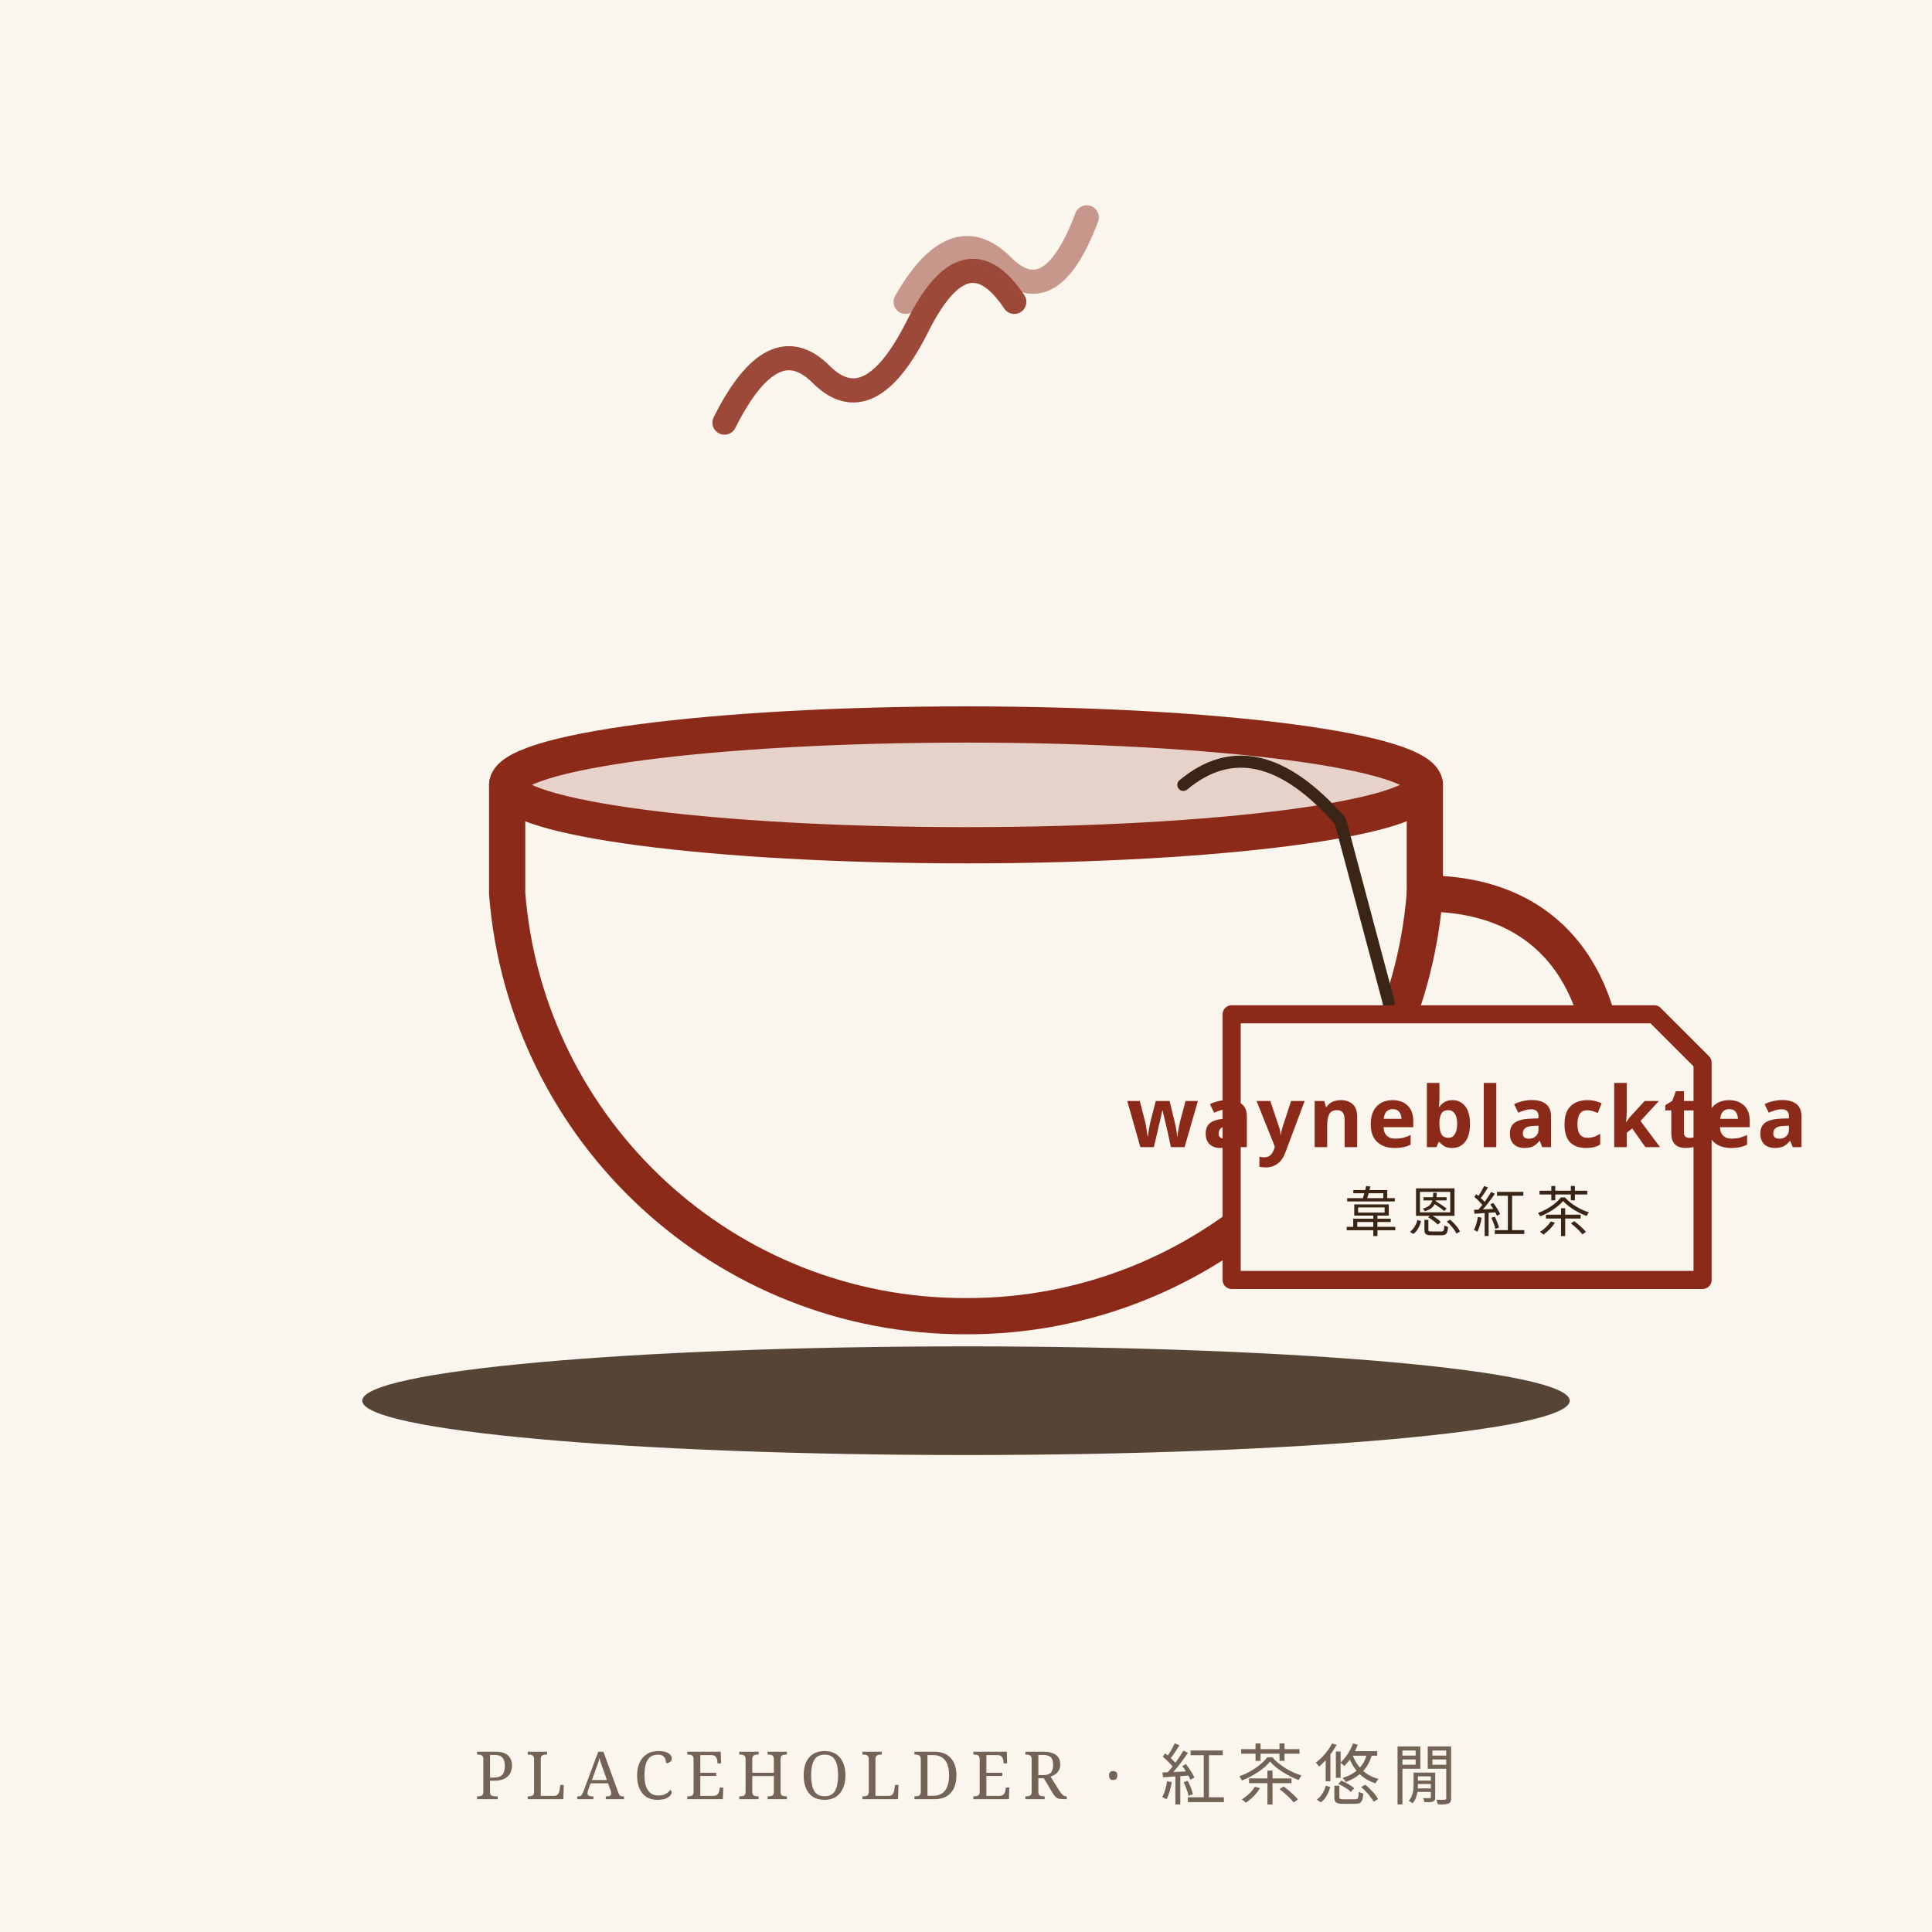
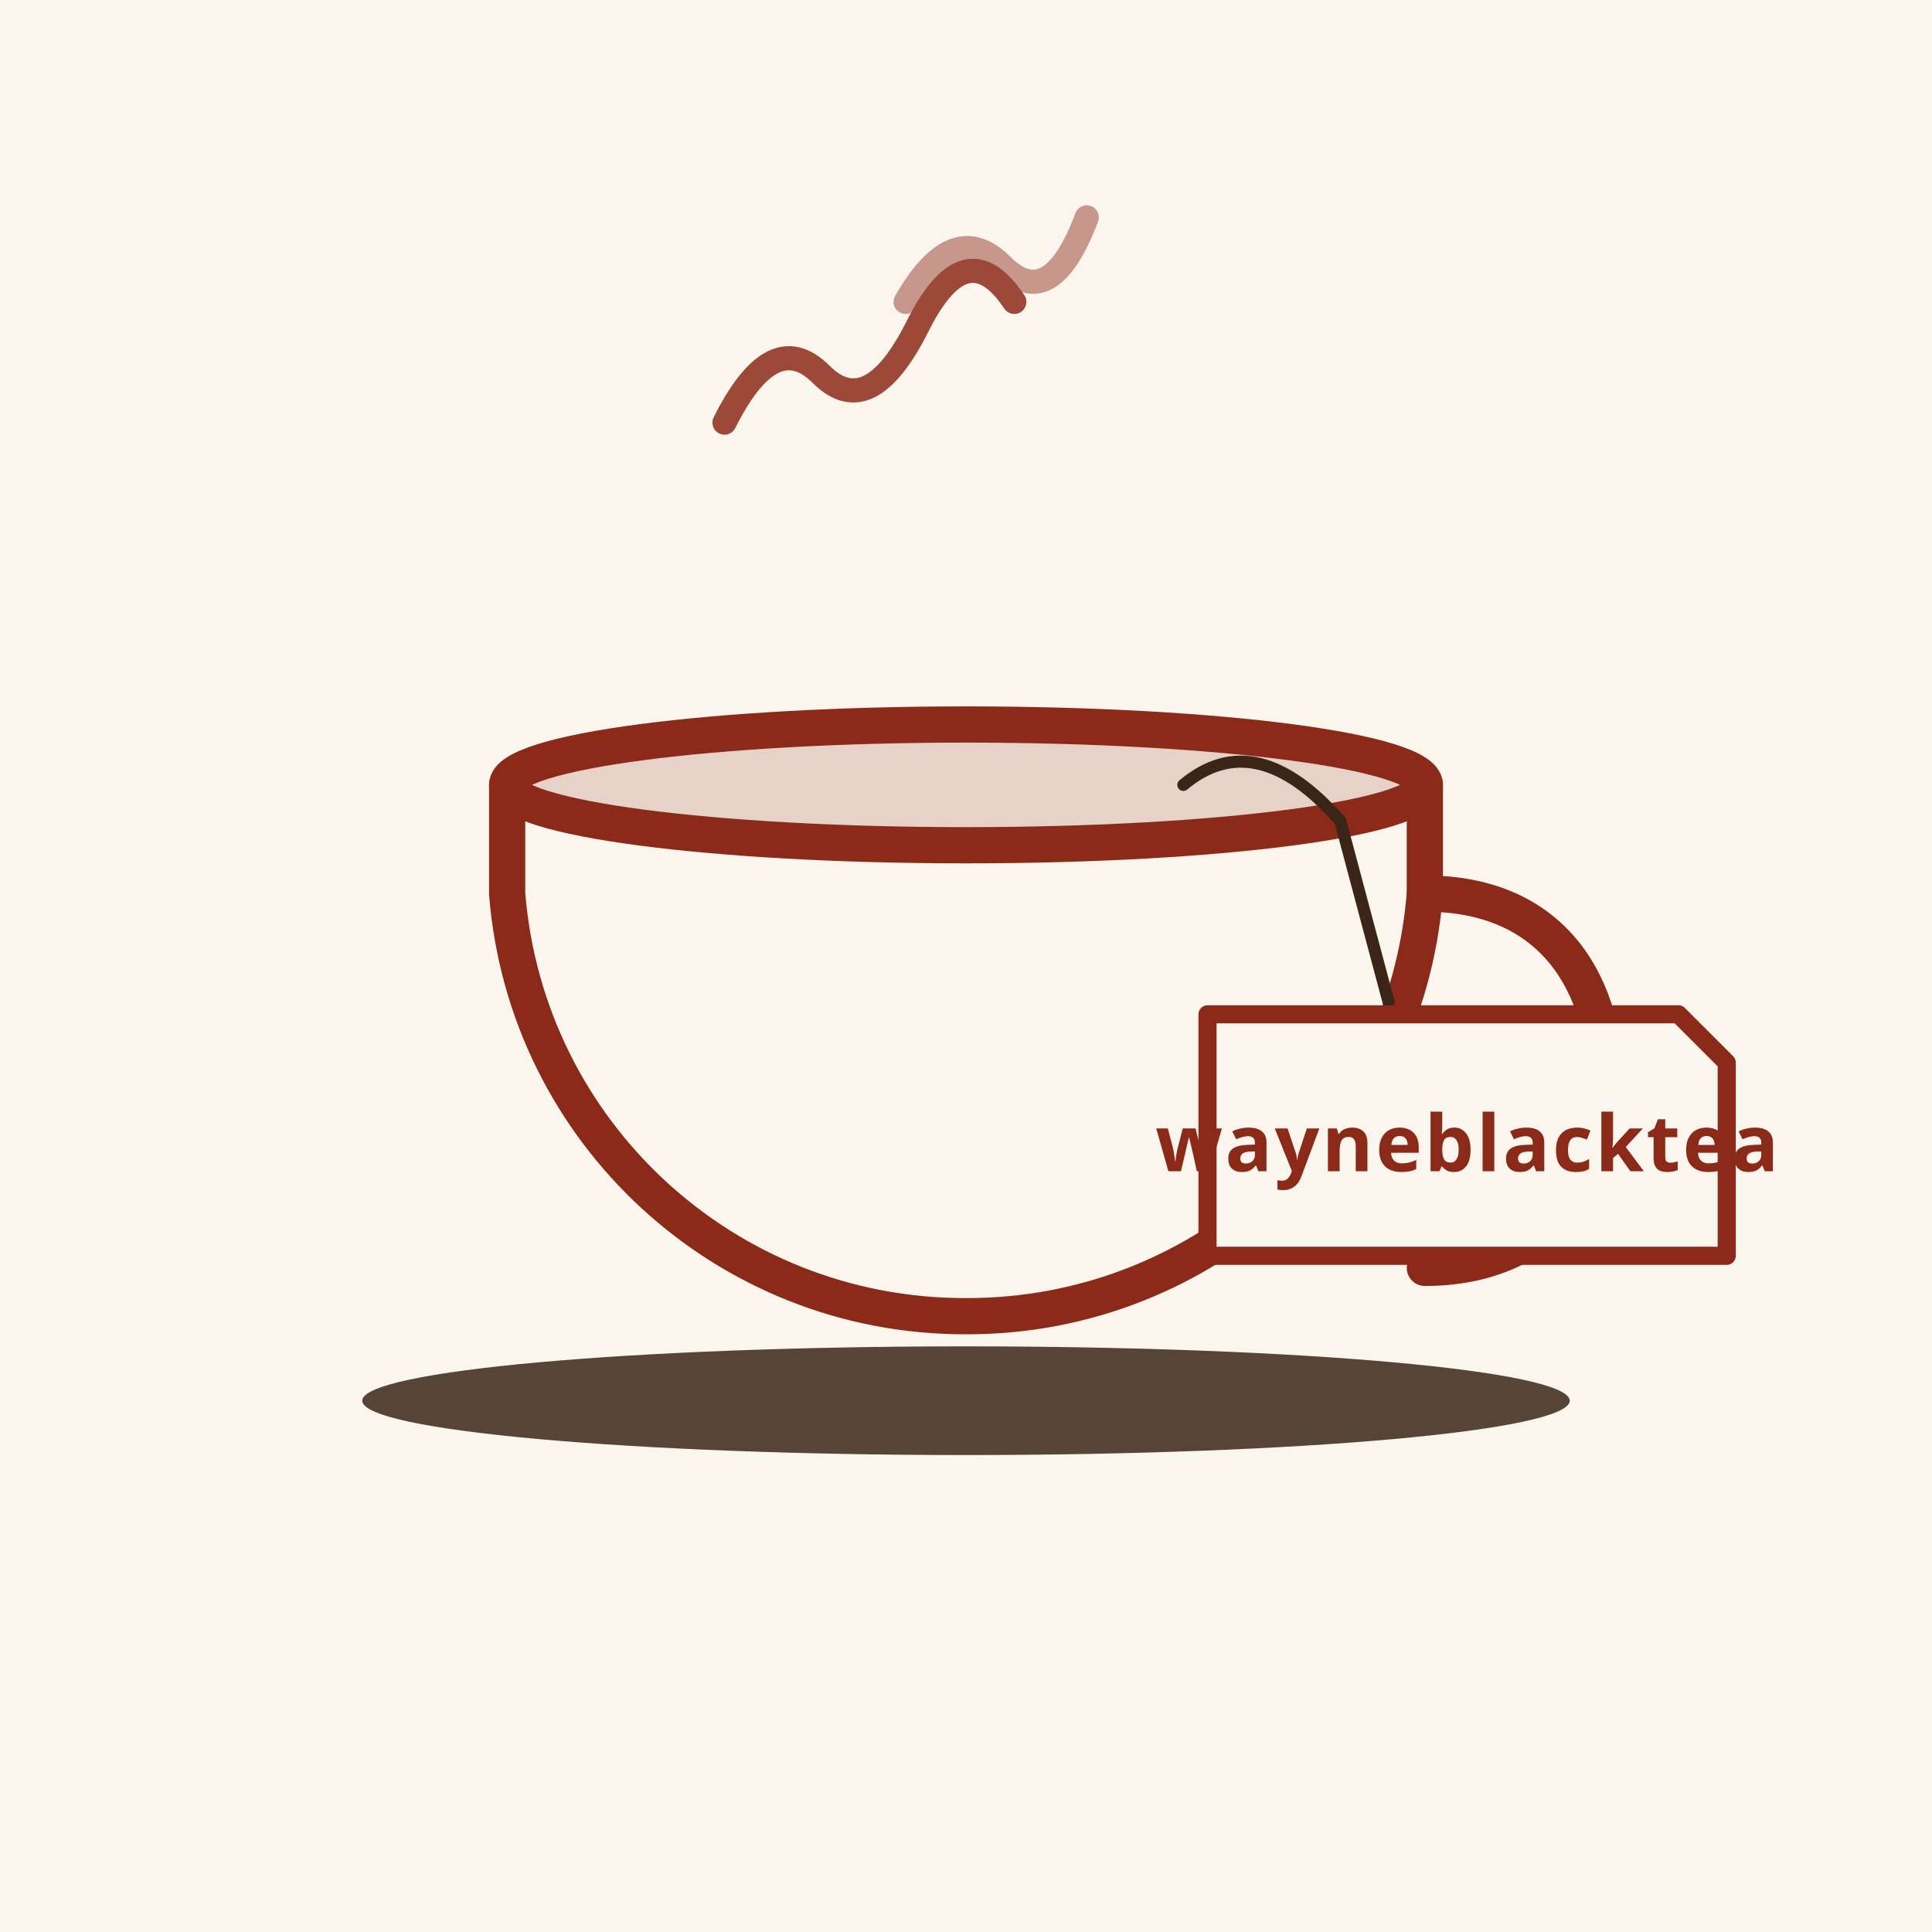
<svg xmlns="http://www.w3.org/2000/svg" viewBox="0 0 320 320" width="320" height="320" role="img" aria-label="wayneblacktea (placeholder logo)">
  <rect width="320" height="320" fill="#FAF6EE" />
  <g fill="none" stroke="#8C2A1A" stroke-width="4" stroke-linecap="round" stroke-linejoin="round" opacity="0.85">
    <path d="M120 70 q8 -16 16 -8 q8 8 16 -8 q8 -16 16 -4" />
    <path d="M150 50 q8 -14 16 -6 q8 8 14 -8" opacity="0.55" />
  </g>
  <g fill="none" stroke="#8C2A1A" stroke-width="6" stroke-linecap="round" stroke-linejoin="round">
    <ellipse cx="160" cy="130" rx="76" ry="10" />
    <path d="M84 130 v18 a76 76 0 0 0 76 70 a76 76 0 0 0 76 -70 v-18" />
    <path d="M236 148 c22 0 30 16 30 32 c0 16 -10 30 -30 30" />
    <ellipse cx="160" cy="232" rx="100" ry="9" fill="#3A2517" opacity="0.85" stroke="none" />
  </g>
  <ellipse cx="160" cy="130" rx="74" ry="9" fill="#8C2A1A" opacity="0.18" />
  <path d="M196 130 q12 -10 26 6 l8 30" fill="none" stroke="#3A2517" stroke-width="2" stroke-linecap="round" />
-   <g transform="translate(204 168)">
-     <path d="M0 0 h70 l8 8 v36 h-78 z" fill="#FAF6EE" stroke="#8C2A1A" stroke-width="3" stroke-linejoin="round" />
-     <text x="39" y="22" font-family="ui-sans-serif, system-ui, 'IBM Plex Sans', sans-serif" font-weight="700" font-size="14" fill="#8C2A1A" text-anchor="middle" letter-spacing="0.04em">wayneblacktea</text>
-     <text x="39" y="36" font-family="ui-sans-serif, system-ui, sans-serif" font-weight="400" font-size="9" fill="#3A2517" text-anchor="middle" letter-spacing="0.18em">韋恩紅茶</text>
+   <g transform="translate(200 168)">
+     <path d="M0 0 h78 l8 8 v32 h-86 z" fill="#FAF6EE" stroke="#8C2A1A" stroke-width="3" stroke-linejoin="round" />
+     <text x="43" y="26" font-family="ui-sans-serif, system-ui, 'IBM Plex Sans', sans-serif" font-weight="700" font-size="13" fill="#8C2A1A" text-anchor="middle" letter-spacing="0.03em">wayneblacktea</text>
  </g>
-   <text x="160" y="298" font-family="ui-serif, Georgia, serif" font-size="11" fill="#3A2517" text-anchor="middle" letter-spacing="0.16em" opacity="0.7">PLACEHOLDER · 紅茶悠閒</text>
</svg>
